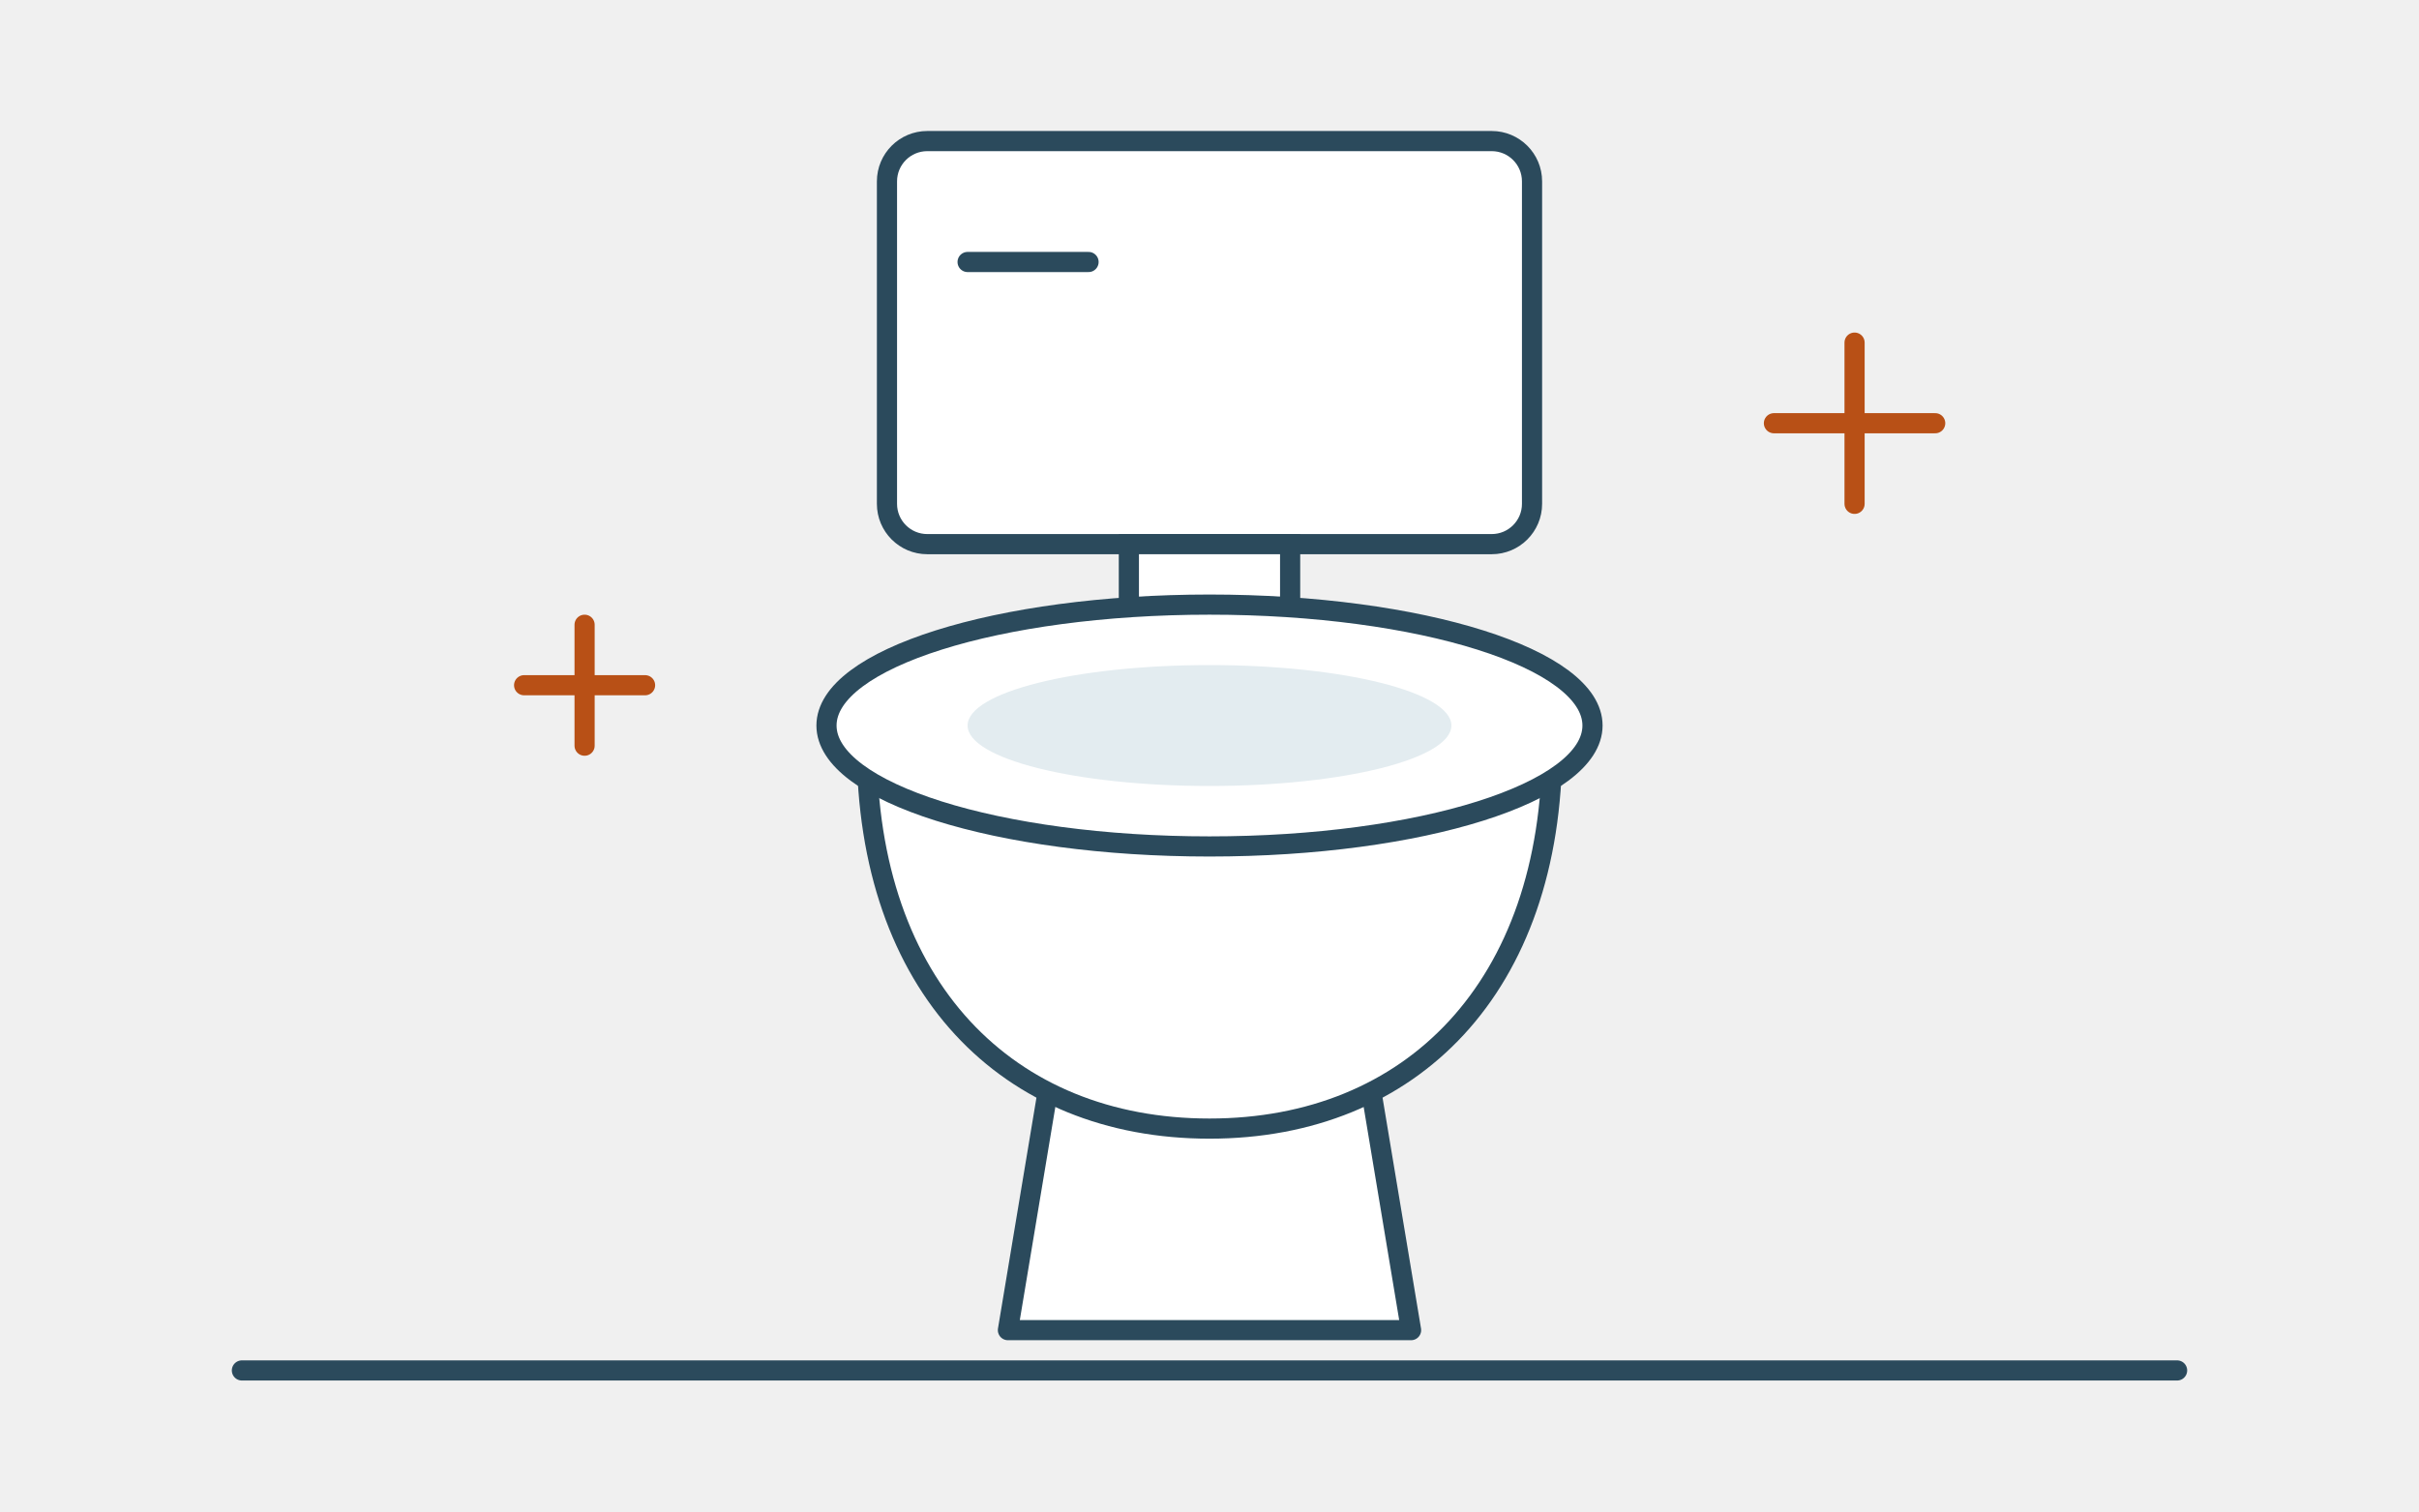
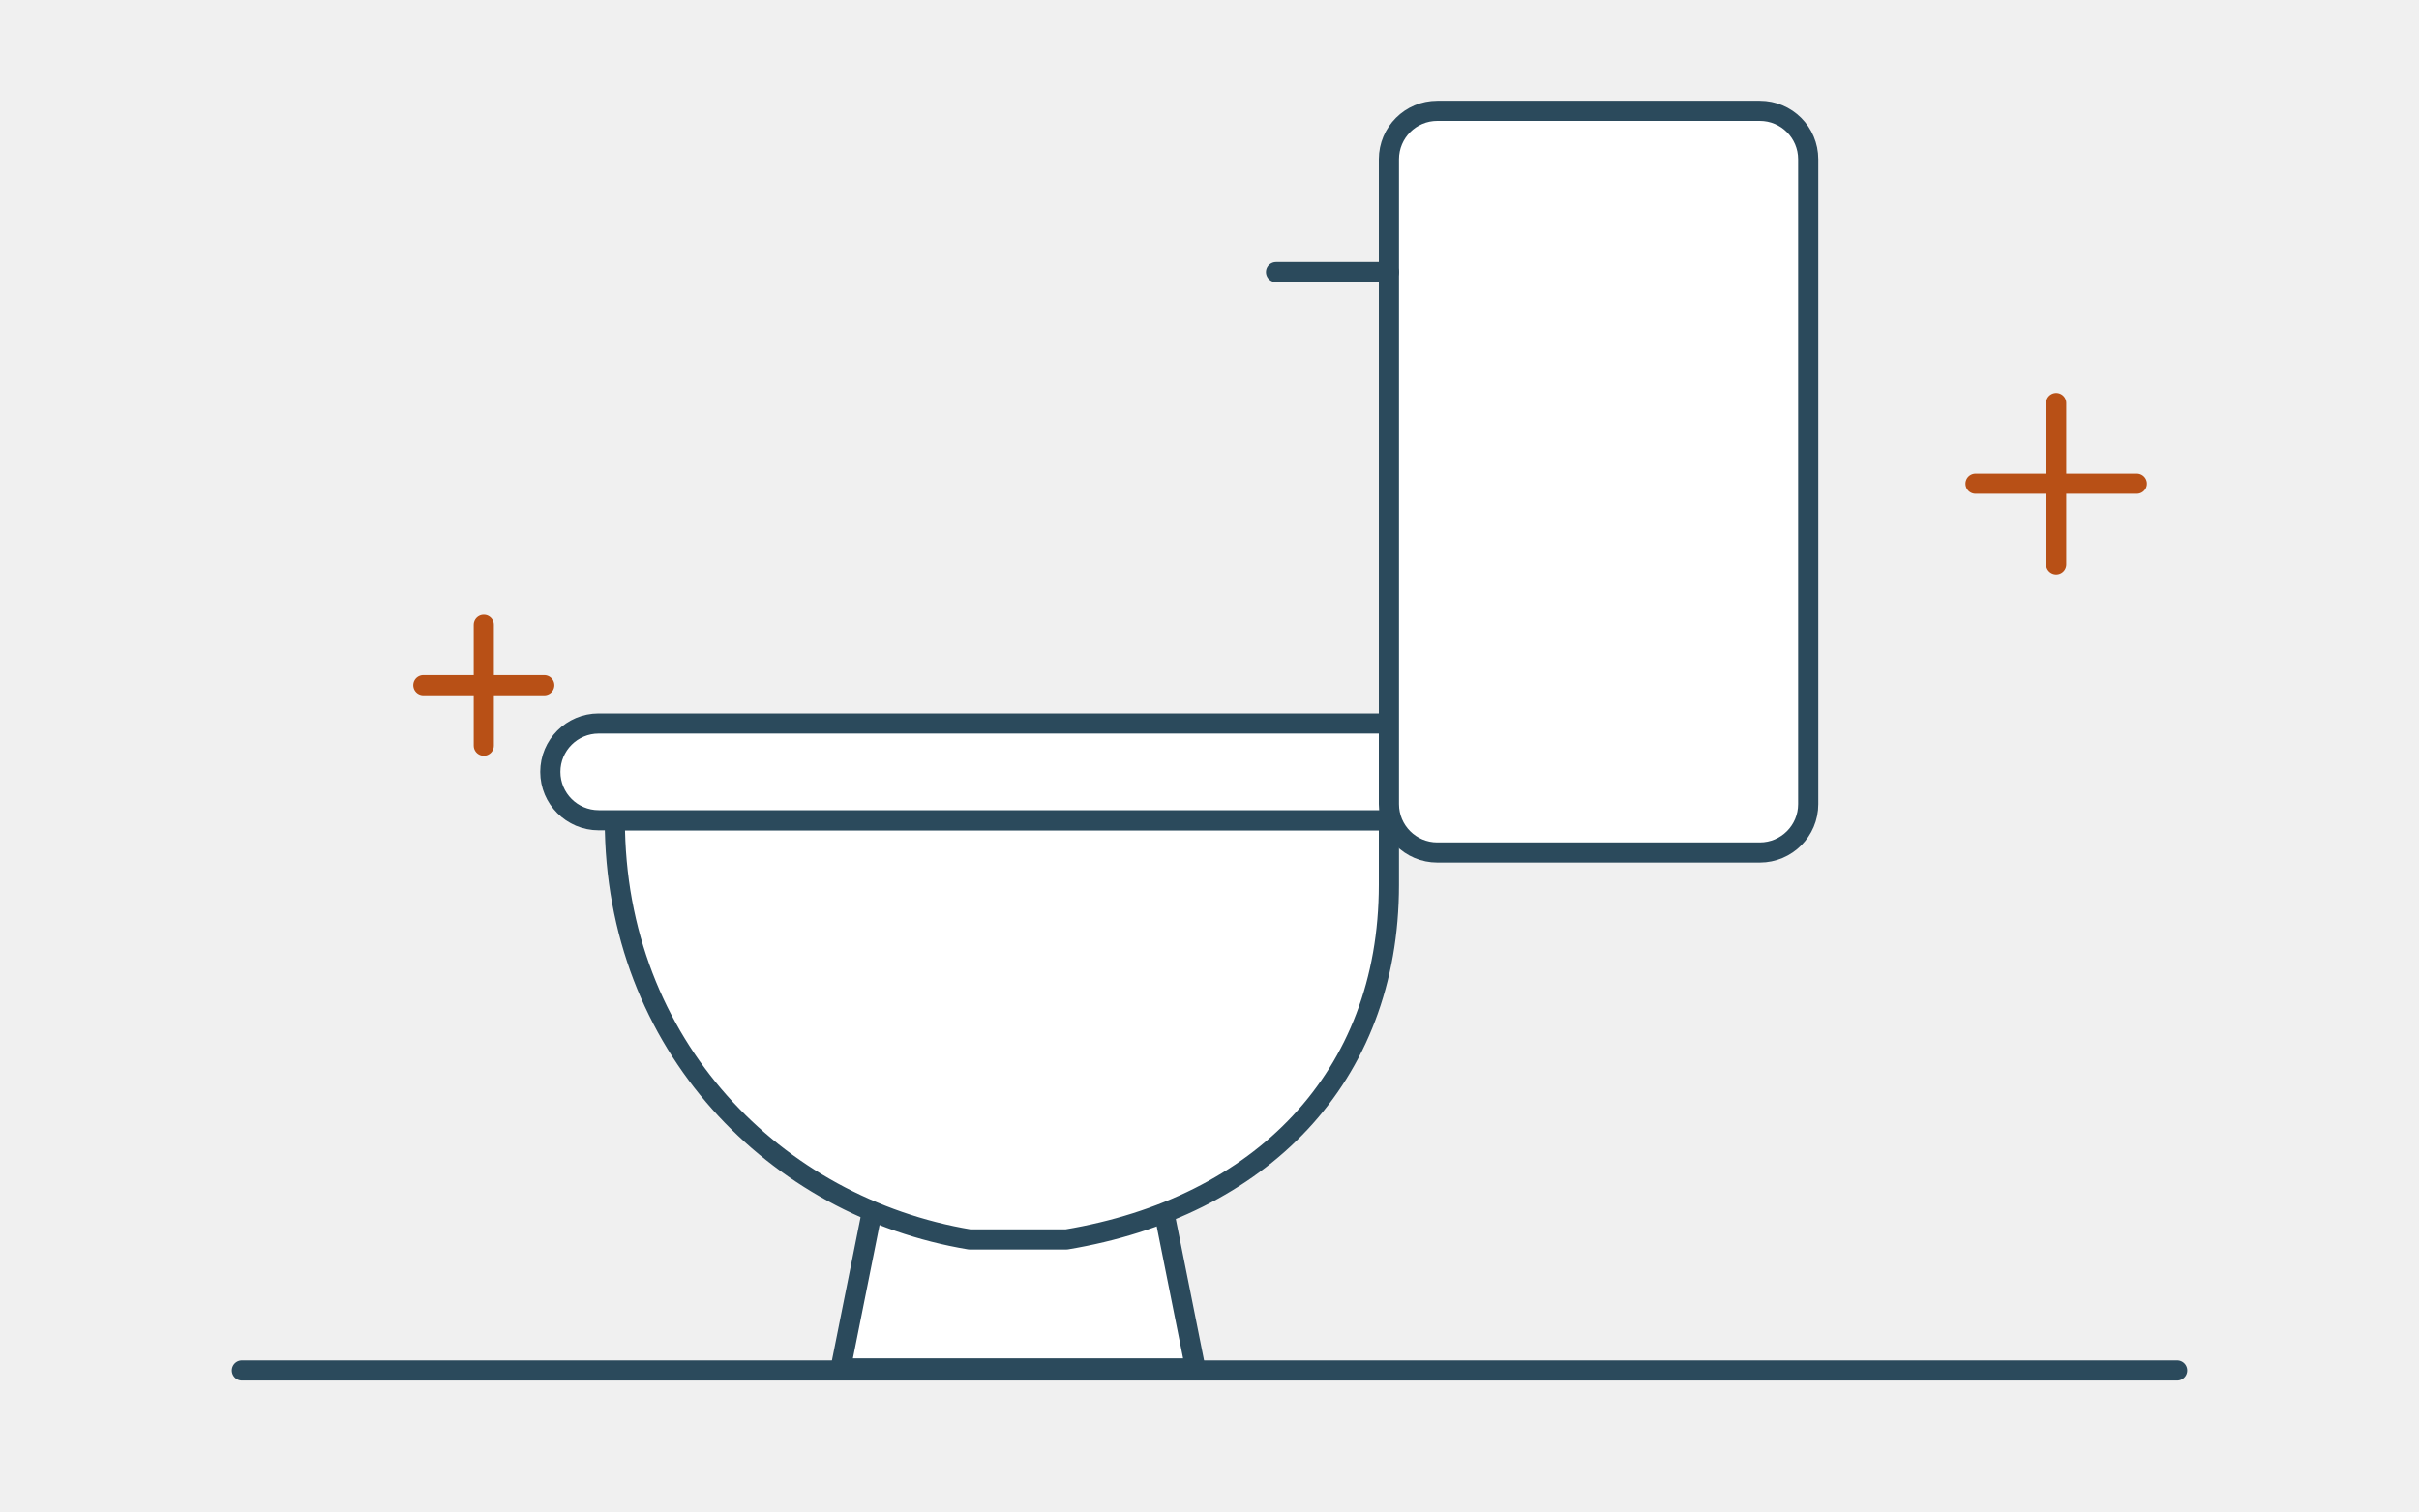
<svg xmlns="http://www.w3.org/2000/svg" viewBox="0 0 240 150" width="240" height="150">
  <path d="M24 136h192" fill="none" stroke="#2B4A5C" stroke-width="2" stroke-linecap="round" />
-   <rect x="88" y="14" width="64" height="40" rx="4" fill="#FFFFFF" stroke="#2B4A5C" stroke-width="2" />
-   <path d="M96 26h12" fill="none" stroke="#2B4A5C" stroke-width="2" stroke-linecap="round" />
-   <rect x="112" y="54" width="16" height="10" fill="#FFFFFF" stroke="#2B4A5C" stroke-width="2" />
-   <path d="M104 108l-4 24h40l-4-24z" fill="#FFFFFF" stroke="#2B4A5C" stroke-width="2" stroke-linejoin="round" />
-   <path d="M86 74c0 24 14 38 34 38s34-14 34-38z" fill="#FFFFFF" stroke="#2B4A5C" stroke-width="2" stroke-linejoin="round" />
-   <ellipse cx="120" cy="72" rx="38" ry="12" fill="#FFFFFF" stroke="#2B4A5C" stroke-width="2" />
-   <ellipse cx="120" cy="72" rx="24" ry="6" fill="#E3ECF0" />
-   <path d="M184 34v16M176 42h16M58 62v12M52 68h12" fill="none" stroke="#B85016" stroke-width="2" stroke-linecap="round" />
+   <g transform="translate(-54.2 -37) scale(1.6)">
+     <path d="M88 98l-2 10h22l-2-10z" fill="#FFFFFF" stroke="#2B4A5C" stroke-width="1.25" stroke-linejoin="round" />
+     <path d="M72 74h48v4c0 12-8 20-20 22h-6c-12-2-22-12-22-26z" fill="#FFFFFF" stroke="#2B4A5C" stroke-width="1.25" stroke-linejoin="round" />
+     <rect x="68" y="68" width="56" height="6" rx="3" fill="#FFFFFF" stroke="#2B4A5C" stroke-width="1.25" />
+     <rect x="120" y="30" width="26" height="46" rx="3" fill="#FFFFFF" stroke="#2B4A5C" stroke-width="1.25" />
+     <path d="M120 40h-7" fill="none" stroke="#2B4A5C" stroke-width="1.25" stroke-linecap="round" />
+   </g>
+   <path d="M204 40v16M196 48h16M48 62v12M42 68h12" fill="none" stroke="#B85016" stroke-width="2" stroke-linecap="round" />
</svg>
